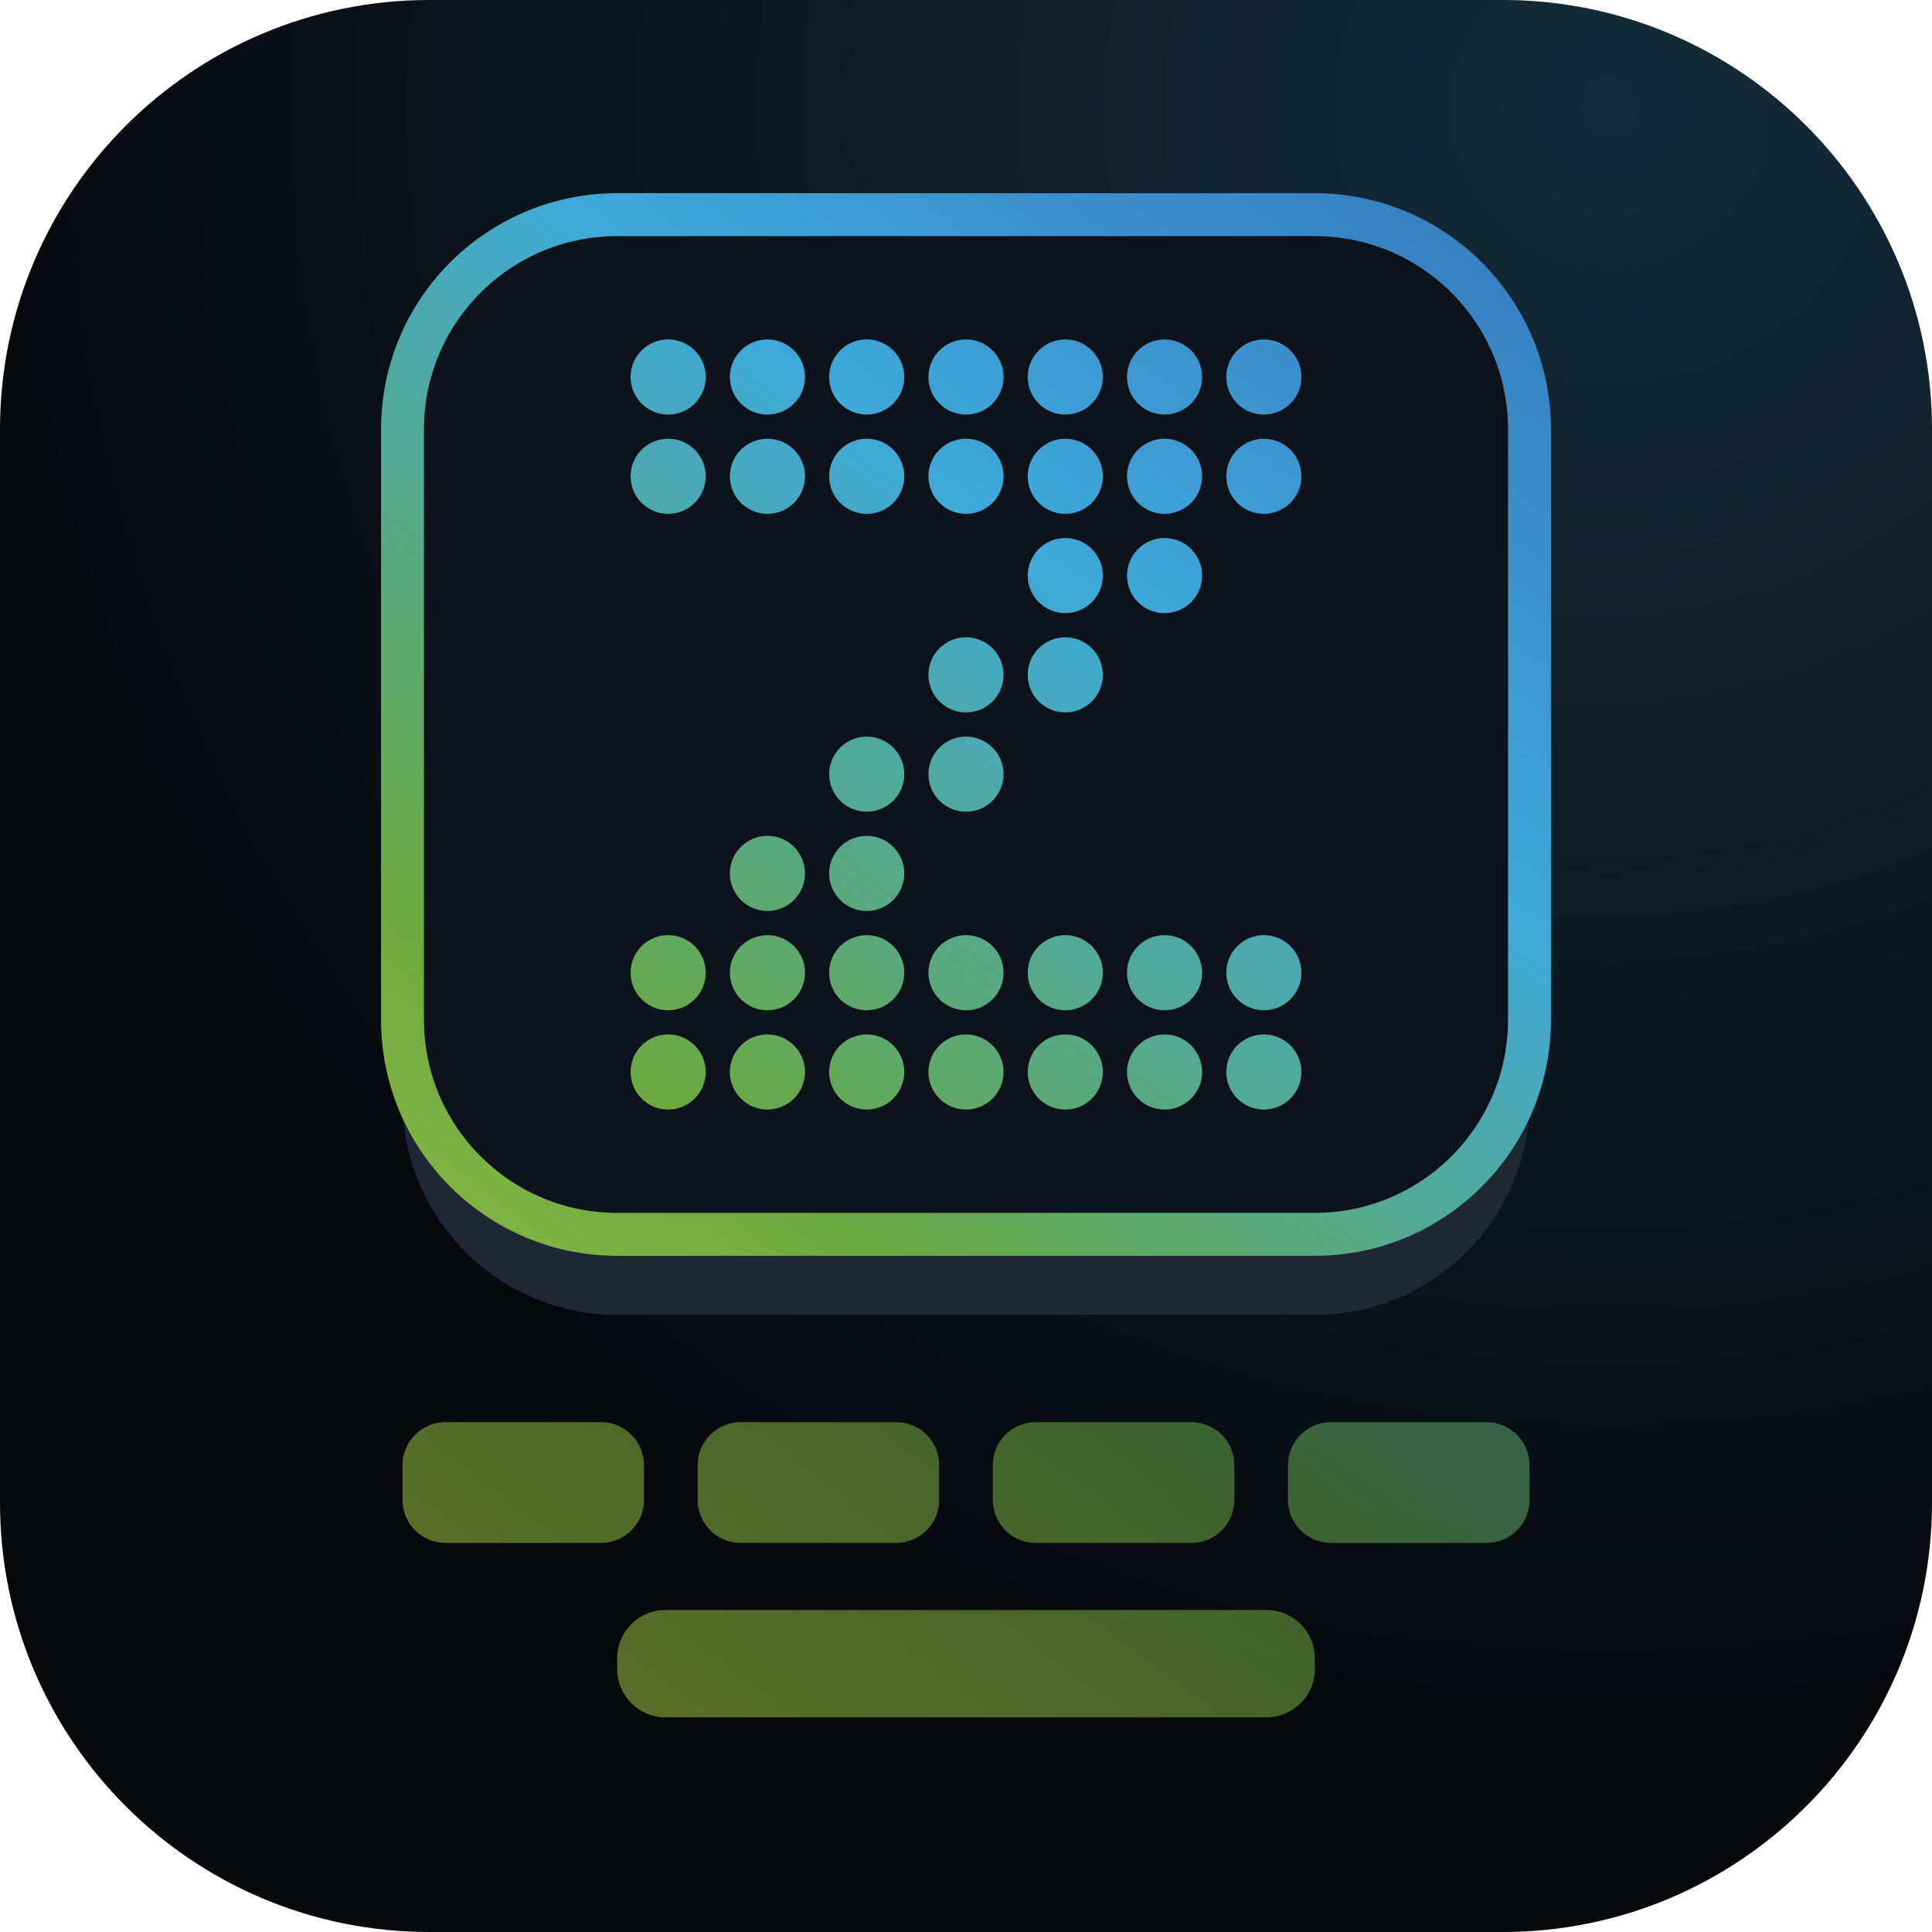
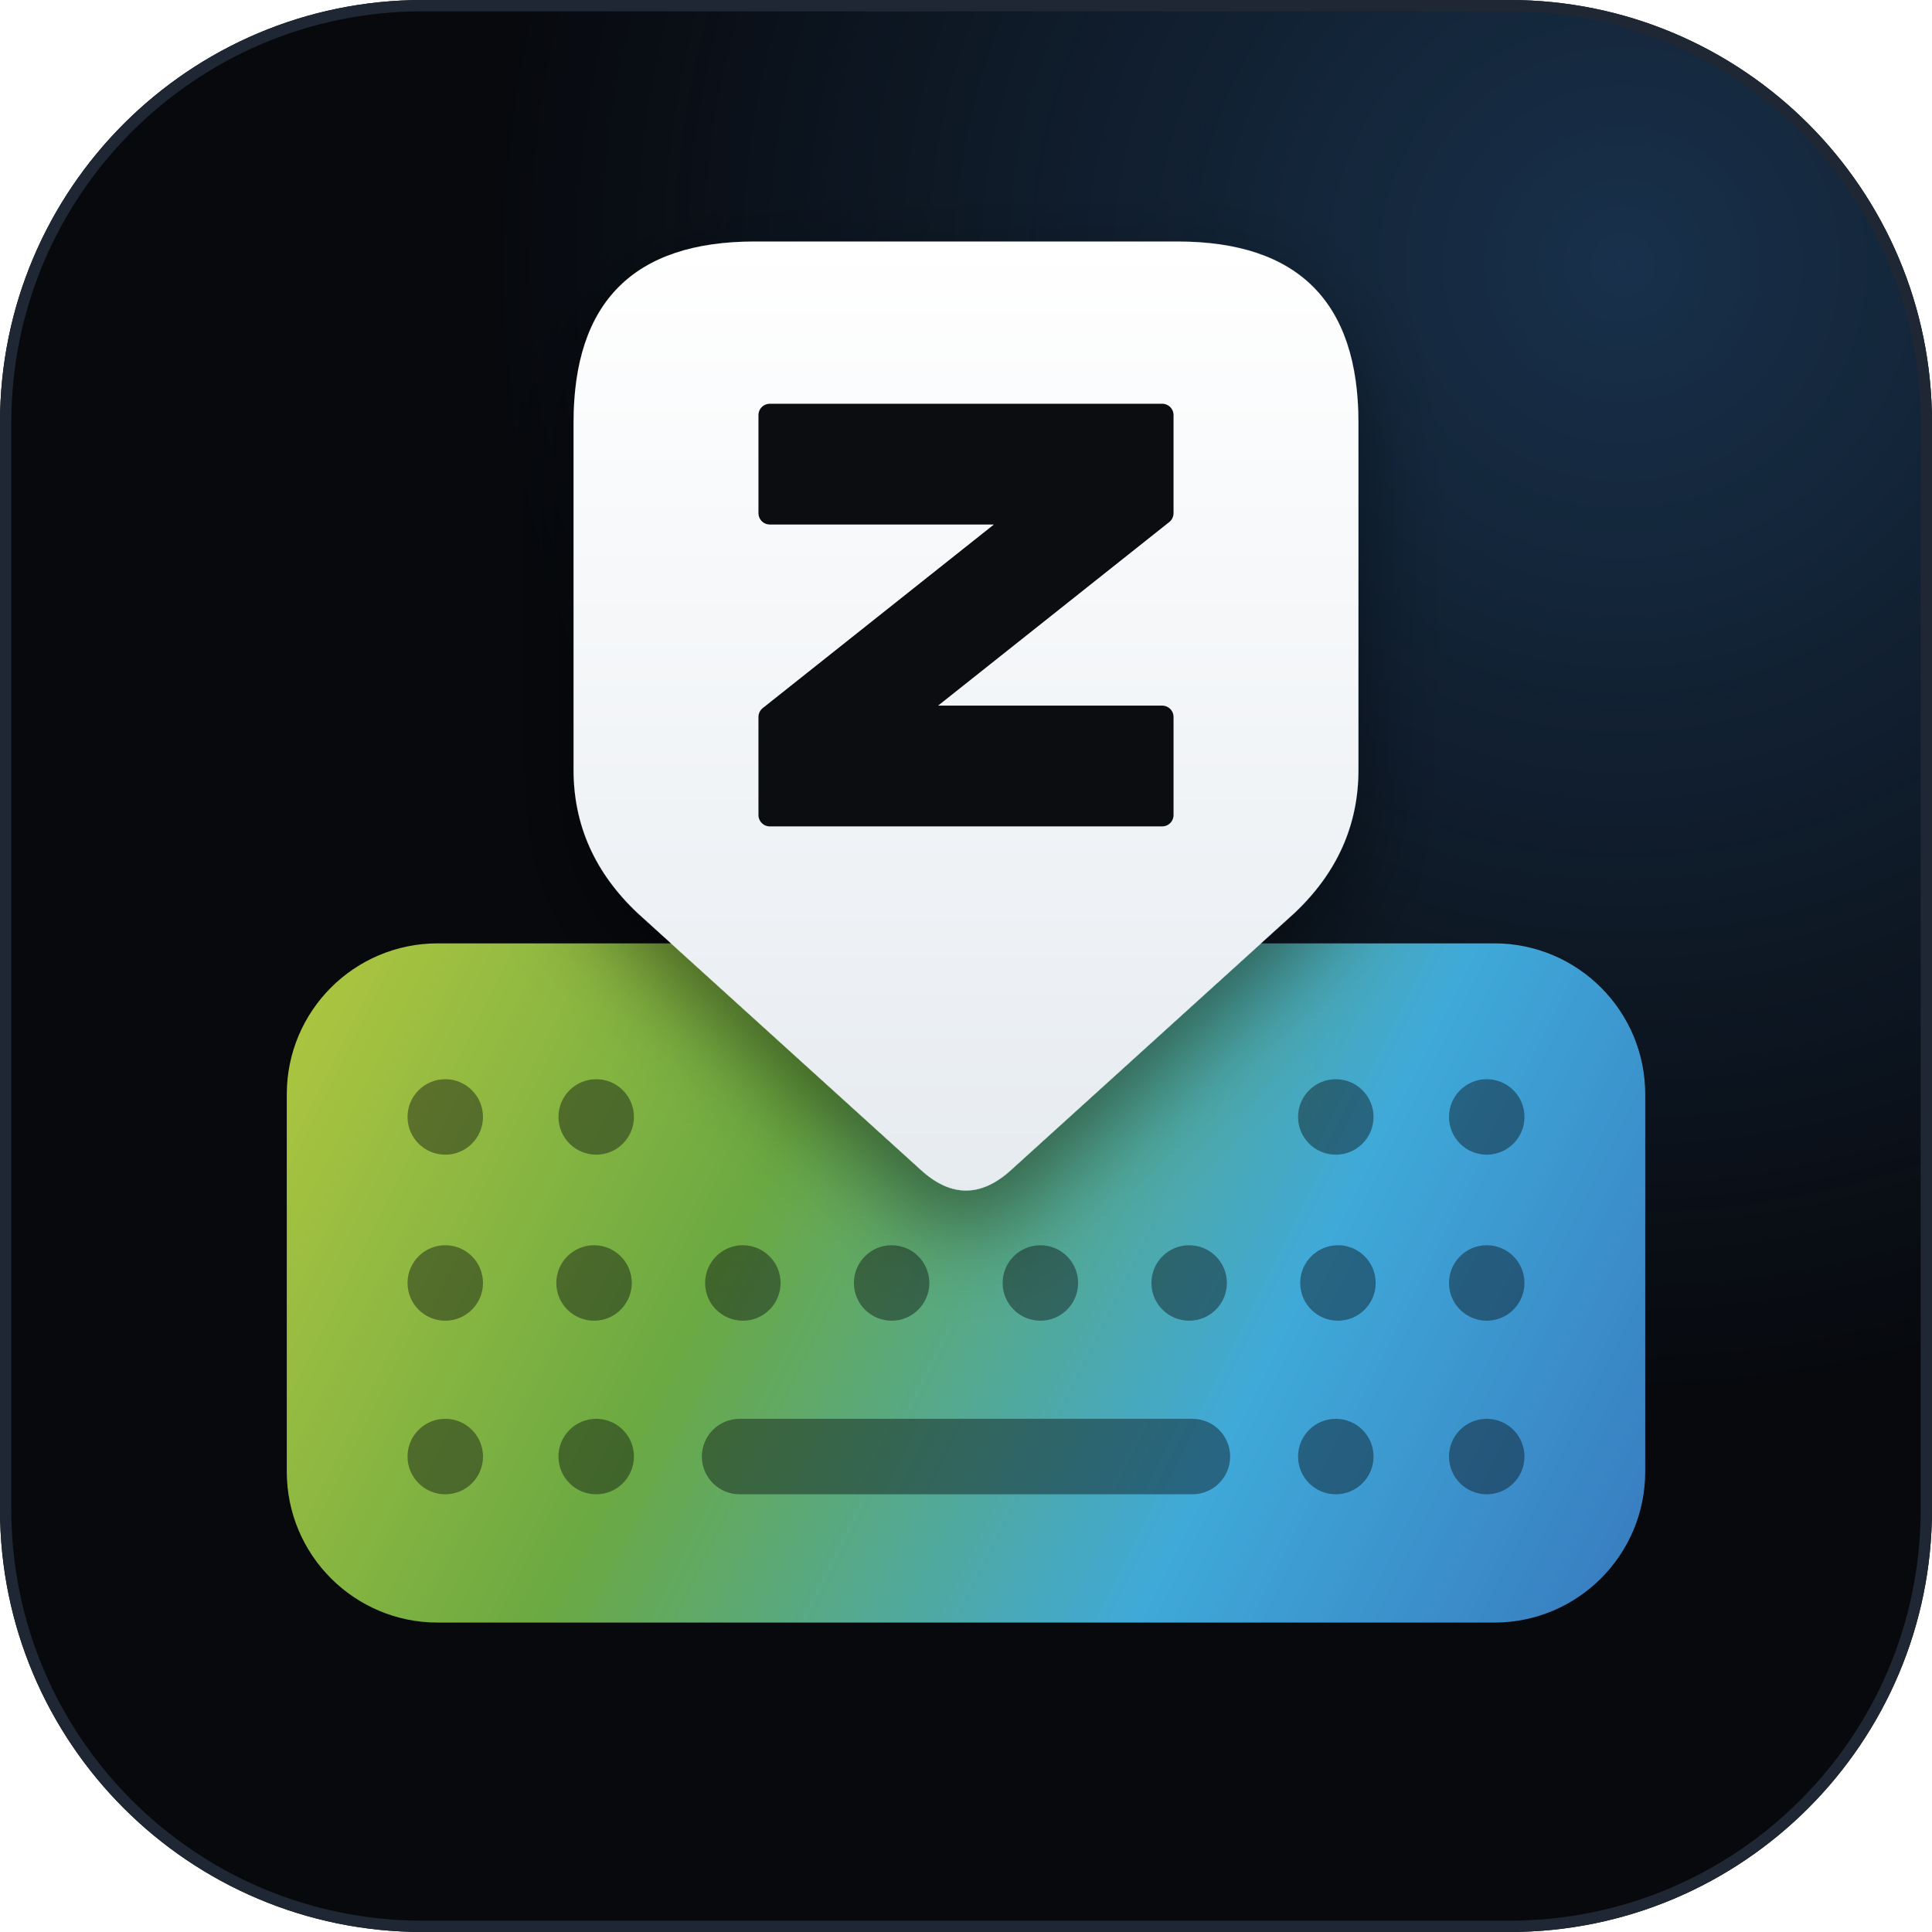
- <svg xmlns="http://www.w3.org/2000/svg" width="512" height="512" viewBox="18 18 72 72">
+ <svg xmlns="http://www.w3.org/2000/svg" viewBox="0 0 512 512" width="512" height="512">
  <defs>
-     <linearGradient id="wob" gradientUnits="userSpaceOnUse" x1="33" y1="82.0" x2="75" y2="26">
+     <linearGradient id="wob" gradientUnits="userSpaceOnUse" x1="76.0" y1="250.0" x2="436.0" y2="430.0">
      <stop offset="0.0" stop-color="#B1C740" />
      <stop offset="0.35" stop-color="#6BA942" />
      <stop offset="0.7" stop-color="#3FA9D9" />
      <stop offset="1.0" stop-color="#387ABE" />
    </linearGradient>
-     <radialGradient id="glow" cx="78" cy="22" r="60" gradientUnits="userSpaceOnUse">
-       <stop offset="0" stop-color="#3FA9D9" stop-opacity="0.22" />
-       <stop offset="1" stop-color="#3FA9D9" stop-opacity="0" />
+     <radialGradient id="glow" gradientUnits="userSpaceOnUse" cx="430" cy="70" r="300">
+       <stop offset="0" stop-color="#387ABE" stop-opacity="0.35" />
+       <stop offset="1" stop-color="#387ABE" stop-opacity="0" />
    </radialGradient>
+     <linearGradient id="bubble" gradientUnits="userSpaceOnUse" x1="0" y1="64" x2="0" y2="320">
+       <stop offset="0" stop-color="#FFFFFF" />
+       <stop offset="1" stop-color="#E6EBF0" />
+     </linearGradient>
+     <filter id="shadow" x="-30%" y="-30%" width="160%" height="170%">
+       <feDropShadow dx="0" dy="10" stdDeviation="12" flood-color="#000" flood-opacity="0.45" />
+     </filter>
  </defs>
-   <rect x="18" y="18" width="72" height="72" rx="16" fill="#07090D" />
-   <rect x="18" y="18" width="72" height="72" rx="16" fill="url(#glow)" />
-   <path d="M41,29h26a8,8 0 0,1 8,8v22a8,8 0 0,1 -8,8h-26a8,8 0 0,1 -8,-8v-22a8,8 0 0,1 8,-8z" fill="#1E2733" />
-   <path d="M41,26h26a8,8 0 0,1 8,8v22a8,8 0 0,1 -8,8h-26a8,8 0 0,1 -8,-8v-22a8,8 0 0,1 8,-8z" fill="#0E131B" stroke="url(#wob)" stroke-width="1.6" />
-   <path d="M41.50,32.05a1.4,1.4 0 1,0 2.8,0a1.4,1.4 0 1,0 -2.8,0zM45.20,32.05a1.4,1.4 0 1,0 2.8,0a1.4,1.4 0 1,0 -2.8,0zM48.90,32.05a1.4,1.4 0 1,0 2.8,0a1.4,1.4 0 1,0 -2.8,0zM52.60,32.05a1.4,1.4 0 1,0 2.8,0a1.4,1.4 0 1,0 -2.8,0zM56.30,32.05a1.4,1.4 0 1,0 2.8,0a1.4,1.4 0 1,0 -2.8,0zM60.00,32.05a1.4,1.4 0 1,0 2.8,0a1.4,1.4 0 1,0 -2.8,0zM63.70,32.05a1.4,1.4 0 1,0 2.8,0a1.4,1.4 0 1,0 -2.8,0zM41.50,35.75a1.4,1.4 0 1,0 2.8,0a1.4,1.4 0 1,0 -2.8,0zM45.20,35.75a1.4,1.4 0 1,0 2.8,0a1.4,1.4 0 1,0 -2.8,0zM48.90,35.75a1.4,1.4 0 1,0 2.8,0a1.4,1.4 0 1,0 -2.8,0zM52.60,35.75a1.4,1.4 0 1,0 2.8,0a1.4,1.4 0 1,0 -2.8,0zM56.30,35.75a1.4,1.4 0 1,0 2.8,0a1.4,1.4 0 1,0 -2.8,0zM60.00,35.75a1.4,1.4 0 1,0 2.8,0a1.4,1.4 0 1,0 -2.8,0zM63.70,35.75a1.4,1.4 0 1,0 2.8,0a1.4,1.4 0 1,0 -2.8,0zM56.30,39.45a1.4,1.4 0 1,0 2.8,0a1.4,1.4 0 1,0 -2.8,0zM60.00,39.45a1.4,1.4 0 1,0 2.8,0a1.4,1.4 0 1,0 -2.8,0zM52.60,43.15a1.4,1.4 0 1,0 2.8,0a1.4,1.4 0 1,0 -2.8,0zM56.30,43.15a1.4,1.4 0 1,0 2.8,0a1.4,1.4 0 1,0 -2.8,0zM48.90,46.85a1.4,1.4 0 1,0 2.8,0a1.4,1.4 0 1,0 -2.8,0zM52.60,46.85a1.4,1.4 0 1,0 2.8,0a1.4,1.4 0 1,0 -2.8,0zM45.20,50.55a1.4,1.4 0 1,0 2.8,0a1.4,1.4 0 1,0 -2.8,0zM48.90,50.55a1.4,1.4 0 1,0 2.8,0a1.4,1.4 0 1,0 -2.8,0zM41.50,54.25a1.4,1.4 0 1,0 2.8,0a1.4,1.4 0 1,0 -2.8,0zM45.20,54.25a1.4,1.4 0 1,0 2.8,0a1.4,1.4 0 1,0 -2.8,0zM48.90,54.25a1.4,1.4 0 1,0 2.8,0a1.4,1.4 0 1,0 -2.8,0zM52.60,54.25a1.4,1.4 0 1,0 2.8,0a1.4,1.4 0 1,0 -2.8,0zM56.30,54.25a1.4,1.4 0 1,0 2.8,0a1.4,1.4 0 1,0 -2.8,0zM60.00,54.25a1.4,1.4 0 1,0 2.8,0a1.4,1.4 0 1,0 -2.8,0zM63.70,54.25a1.4,1.4 0 1,0 2.8,0a1.4,1.4 0 1,0 -2.8,0zM41.50,57.95a1.4,1.4 0 1,0 2.8,0a1.4,1.4 0 1,0 -2.8,0zM45.20,57.95a1.4,1.4 0 1,0 2.8,0a1.4,1.4 0 1,0 -2.8,0zM48.90,57.95a1.4,1.4 0 1,0 2.8,0a1.4,1.4 0 1,0 -2.8,0zM52.60,57.95a1.4,1.4 0 1,0 2.8,0a1.4,1.4 0 1,0 -2.8,0zM56.30,57.95a1.4,1.4 0 1,0 2.8,0a1.4,1.4 0 1,0 -2.8,0zM60.00,57.95a1.4,1.4 0 1,0 2.8,0a1.4,1.4 0 1,0 -2.8,0zM63.70,57.95a1.4,1.4 0 1,0 2.8,0a1.4,1.4 0 1,0 -2.8,0z" fill="url(#wob)" />
-   <path d="M34.6,71h5.8a1.6,1.6 0 0,1 1.6,1.6v1.3a1.6,1.6 0 0,1 -1.6,1.6h-5.8a1.6,1.6 0 0,1 -1.6,-1.6v-1.3a1.6,1.6 0 0,1 1.6,-1.6zM45.6,71h5.8a1.6,1.6 0 0,1 1.6,1.6v1.3a1.6,1.6 0 0,1 -1.6,1.6h-5.8a1.6,1.6 0 0,1 -1.6,-1.6v-1.3a1.6,1.6 0 0,1 1.6,-1.6zM56.6,71h5.8a1.6,1.6 0 0,1 1.6,1.6v1.3a1.6,1.6 0 0,1 -1.6,1.6h-5.8a1.6,1.6 0 0,1 -1.6,-1.6v-1.3a1.6,1.6 0 0,1 1.6,-1.6zM67.6,71h5.8a1.6,1.6 0 0,1 1.6,1.6v1.3a1.6,1.6 0 0,1 -1.6,1.6h-5.8a1.6,1.6 0 0,1 -1.6,-1.6v-1.3a1.6,1.6 0 0,1 1.6,-1.6zM42.8,78.0h22.4a1.8,1.8 0 0,1 1.8,1.8v0.4a1.8,1.8 0 0,1 -1.8,1.8h-22.4a1.8,1.8 0 0,1 -1.8,-1.8v-0.4a1.8,1.8 0 0,1 1.8,-1.8z" fill="url(#wob)" fill-opacity="0.55" />
+   <rect width="512" height="512" rx="112" fill="#07090D" />
+   <rect width="512" height="512" rx="112" fill="url(#glow)" />
+   <rect x="1.5" y="1.5" width="509" height="509" rx="110.5" fill="none" stroke="#1E2733" stroke-width="3" />
+   <path d="M116.00,250.00L396.00,250.00A40.00,40.00 0 0,1 436.00,290.00L436.00,390.00A40.00,40.00 0 0,1 396.00,430.00L116.00,430.00A40.00,40.00 0 0,1 76.00,390.00L76.00,290.00A40.00,40.00 0 0,1 116.00,250.00Z" fill="url(#wob)" />
+   <path d="M108.00,296.00A10.00,10.00 0 1,0 128.00,296.00A10.00,10.00 0 1,0 108.00,296.00ZM148.00,296.00A10.00,10.00 0 1,0 168.00,296.00A10.00,10.00 0 1,0 148.00,296.00ZM344.00,296.00A10.00,10.00 0 1,0 364.00,296.00A10.00,10.00 0 1,0 344.00,296.00ZM384.00,296.00A10.00,10.00 0 1,0 404.00,296.00A10.00,10.00 0 1,0 384.00,296.00ZM108.00,340.00A10.00,10.00 0 1,0 128.00,340.00A10.00,10.00 0 1,0 108.00,340.00ZM147.43,340.00A10.00,10.00 0 1,0 167.43,340.00A10.00,10.00 0 1,0 147.43,340.00ZM186.86,340.00A10.00,10.00 0 1,0 206.86,340.00A10.00,10.00 0 1,0 186.86,340.00ZM226.29,340.00A10.00,10.00 0 1,0 246.29,340.00A10.00,10.00 0 1,0 226.29,340.00ZM265.71,340.00A10.00,10.00 0 1,0 285.71,340.00A10.00,10.00 0 1,0 265.71,340.00ZM305.14,340.00A10.00,10.00 0 1,0 325.14,340.00A10.00,10.00 0 1,0 305.14,340.00ZM344.57,340.00A10.00,10.00 0 1,0 364.57,340.00A10.00,10.00 0 1,0 344.57,340.00ZM384.00,340.00A10.00,10.00 0 1,0 404.00,340.00A10.00,10.00 0 1,0 384.00,340.00ZM108.00,386.00A10.00,10.00 0 1,0 128.00,386.00A10.00,10.00 0 1,0 108.00,386.00ZM148.00,386.00A10.00,10.00 0 1,0 168.00,386.00A10.00,10.00 0 1,0 148.00,386.00ZM344.00,386.00A10.00,10.00 0 1,0 364.00,386.00A10.00,10.00 0 1,0 344.00,386.00ZM384.00,386.00A10.00,10.00 0 1,0 404.00,386.00A10.00,10.00 0 1,0 384.00,386.00ZM196.00,376.00L316.00,376.00A10.00,10.00 0 0,1 326.00,386.00L326.00,386.00A10.00,10.00 0 0,1 316.00,396.00L196.00,396.00A10.00,10.00 0 0,1 186.00,386.00L186.00,386.00A10.00,10.00 0 0,1 196.00,376.00Z" fill="#07090D" fill-opacity="0.42" />
+   <path d="M200.00,64.00L312.00,64.00Q360.00,64.00 360.00,112.00L360.00,204.00Q360.00,226.00 343.00,242.00L268.00,310.00Q256.00,321.00 244.00,310.00L169.00,242.00Q152.00,226.00 152.00,204.00L152.00,112.00Q152.00,64.00 200.00,64.00Z" fill="url(#bubble)" filter="url(#shadow)" />
+   <path d="M204.00,110.00L308.00,110.00L308.00,136.00L240.00,190.00L308.00,190.00L308.00,216.00L204.00,216.00L204.00,190.00L272.00,136.00L204.00,136.00Z" fill="#0B0D10" stroke="#0B0D10" stroke-width="6" stroke-linejoin="round" />
</svg>
